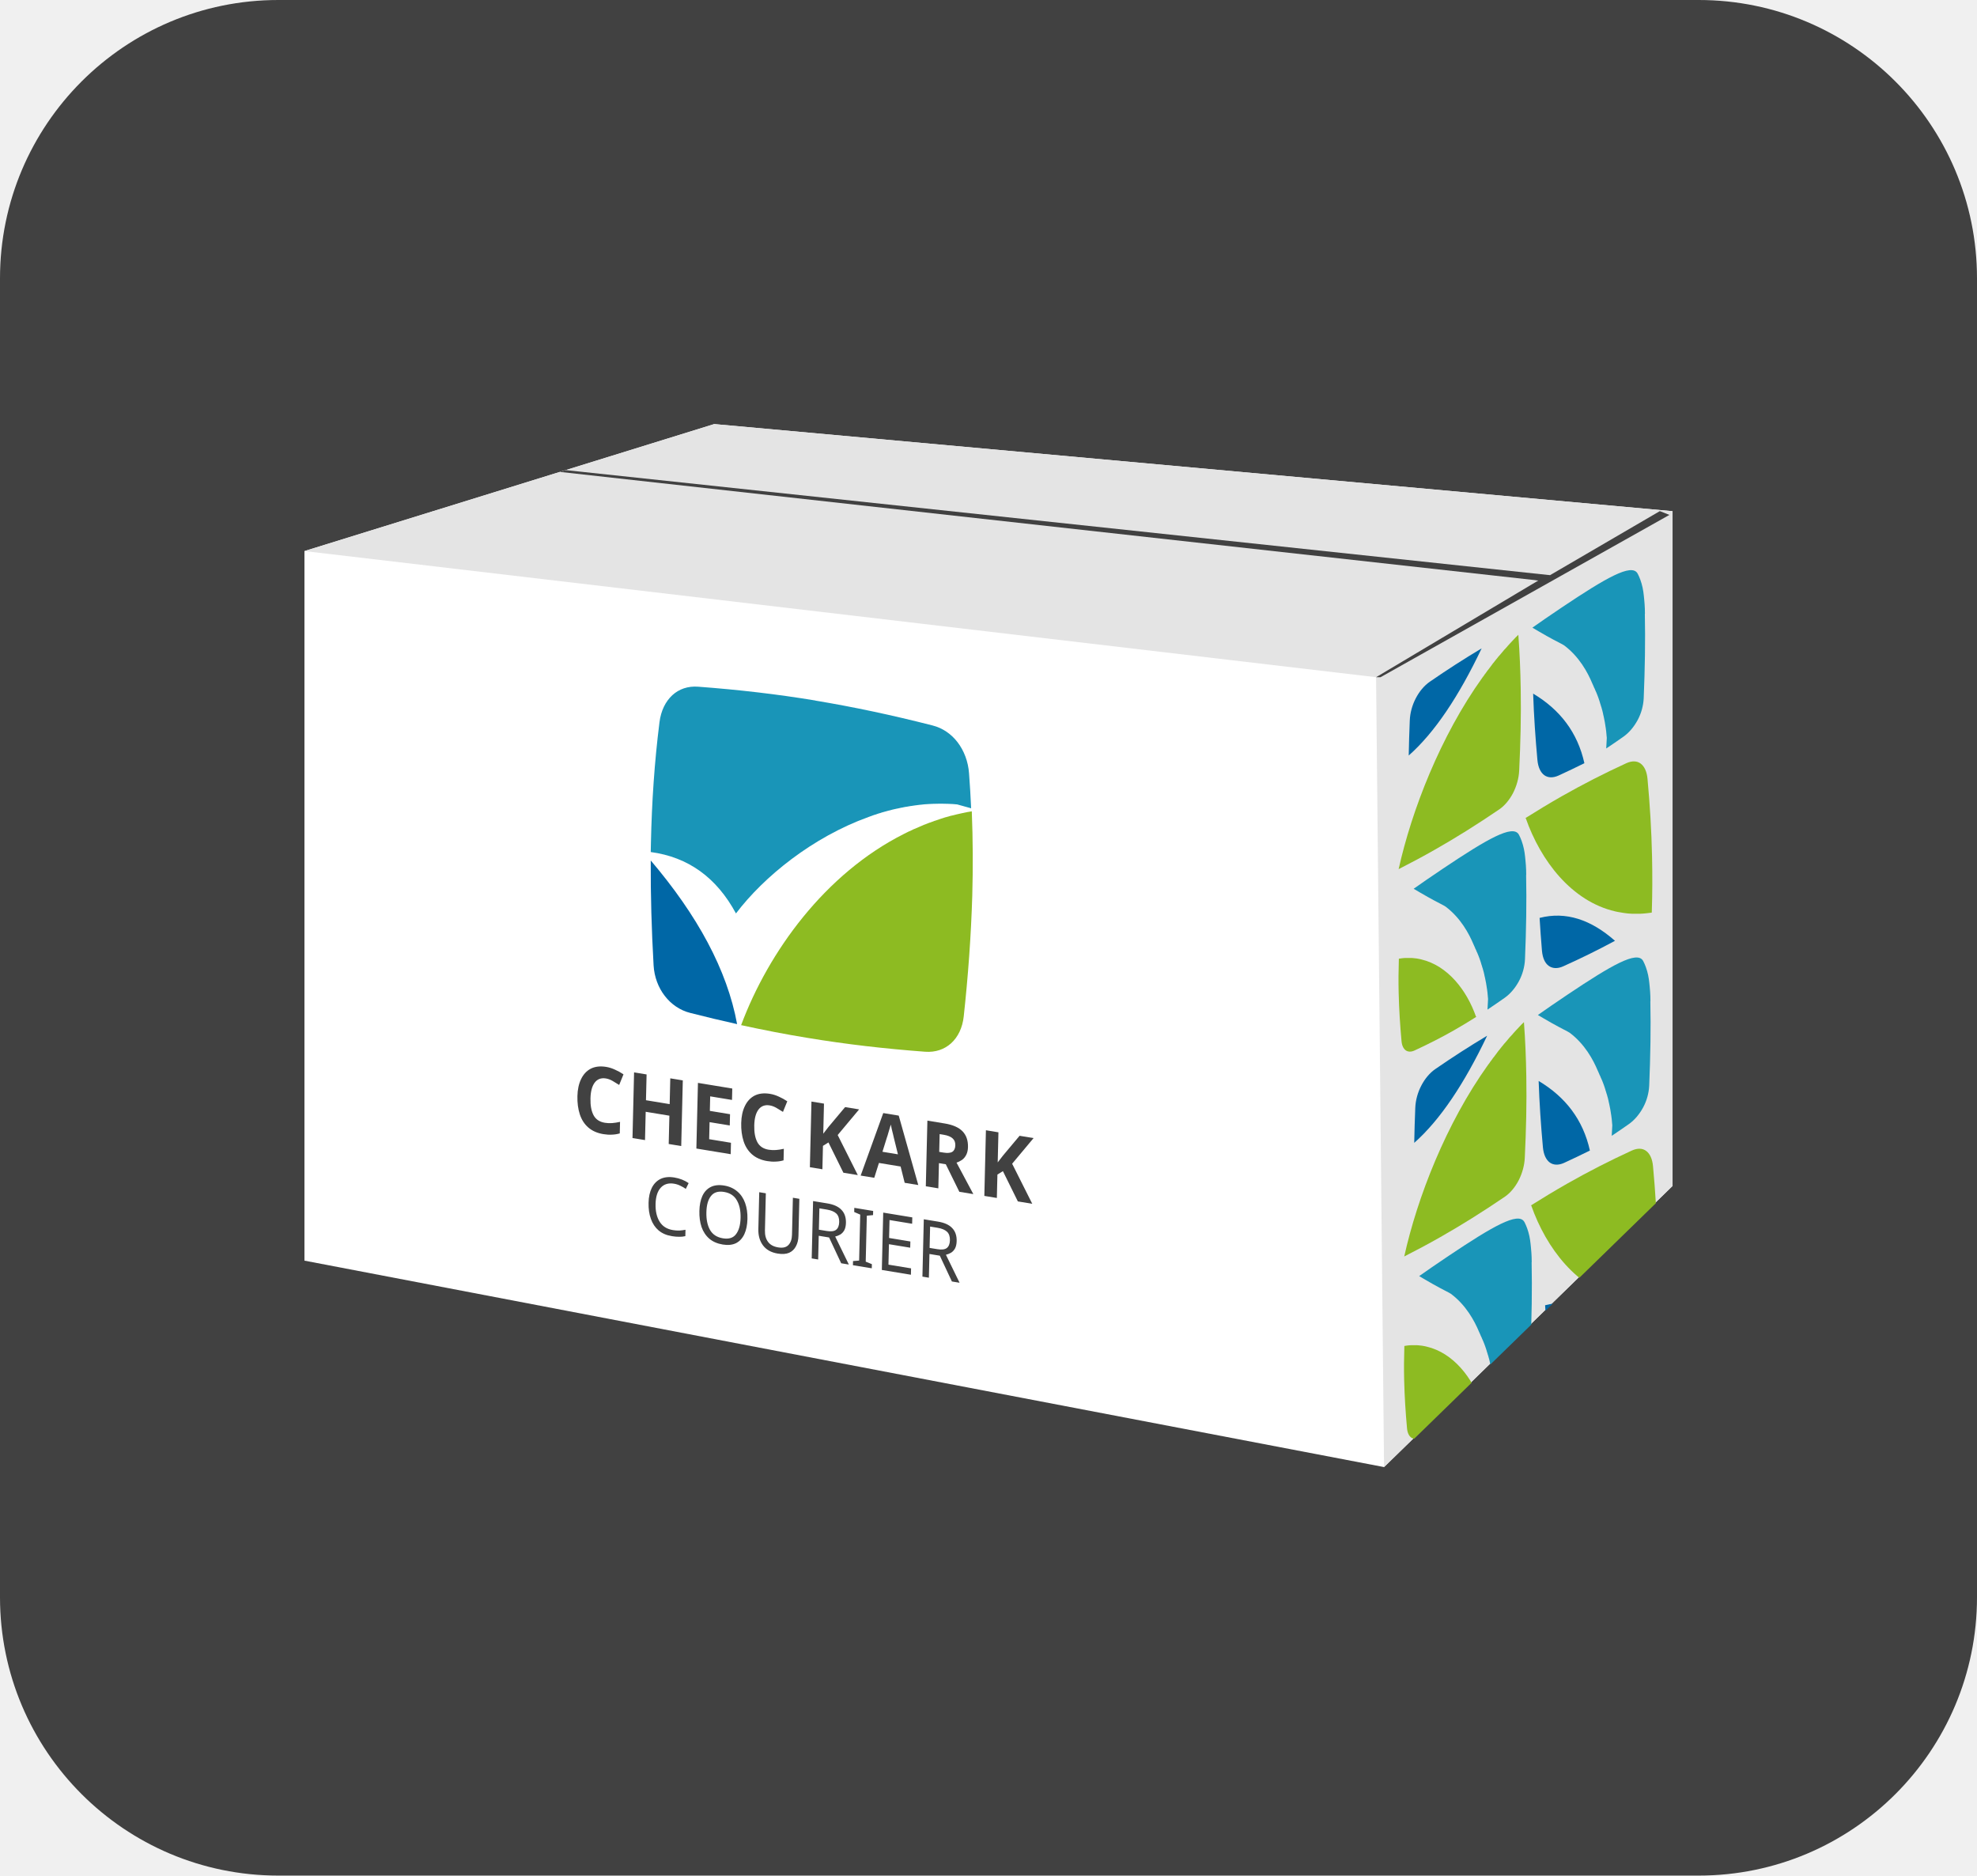
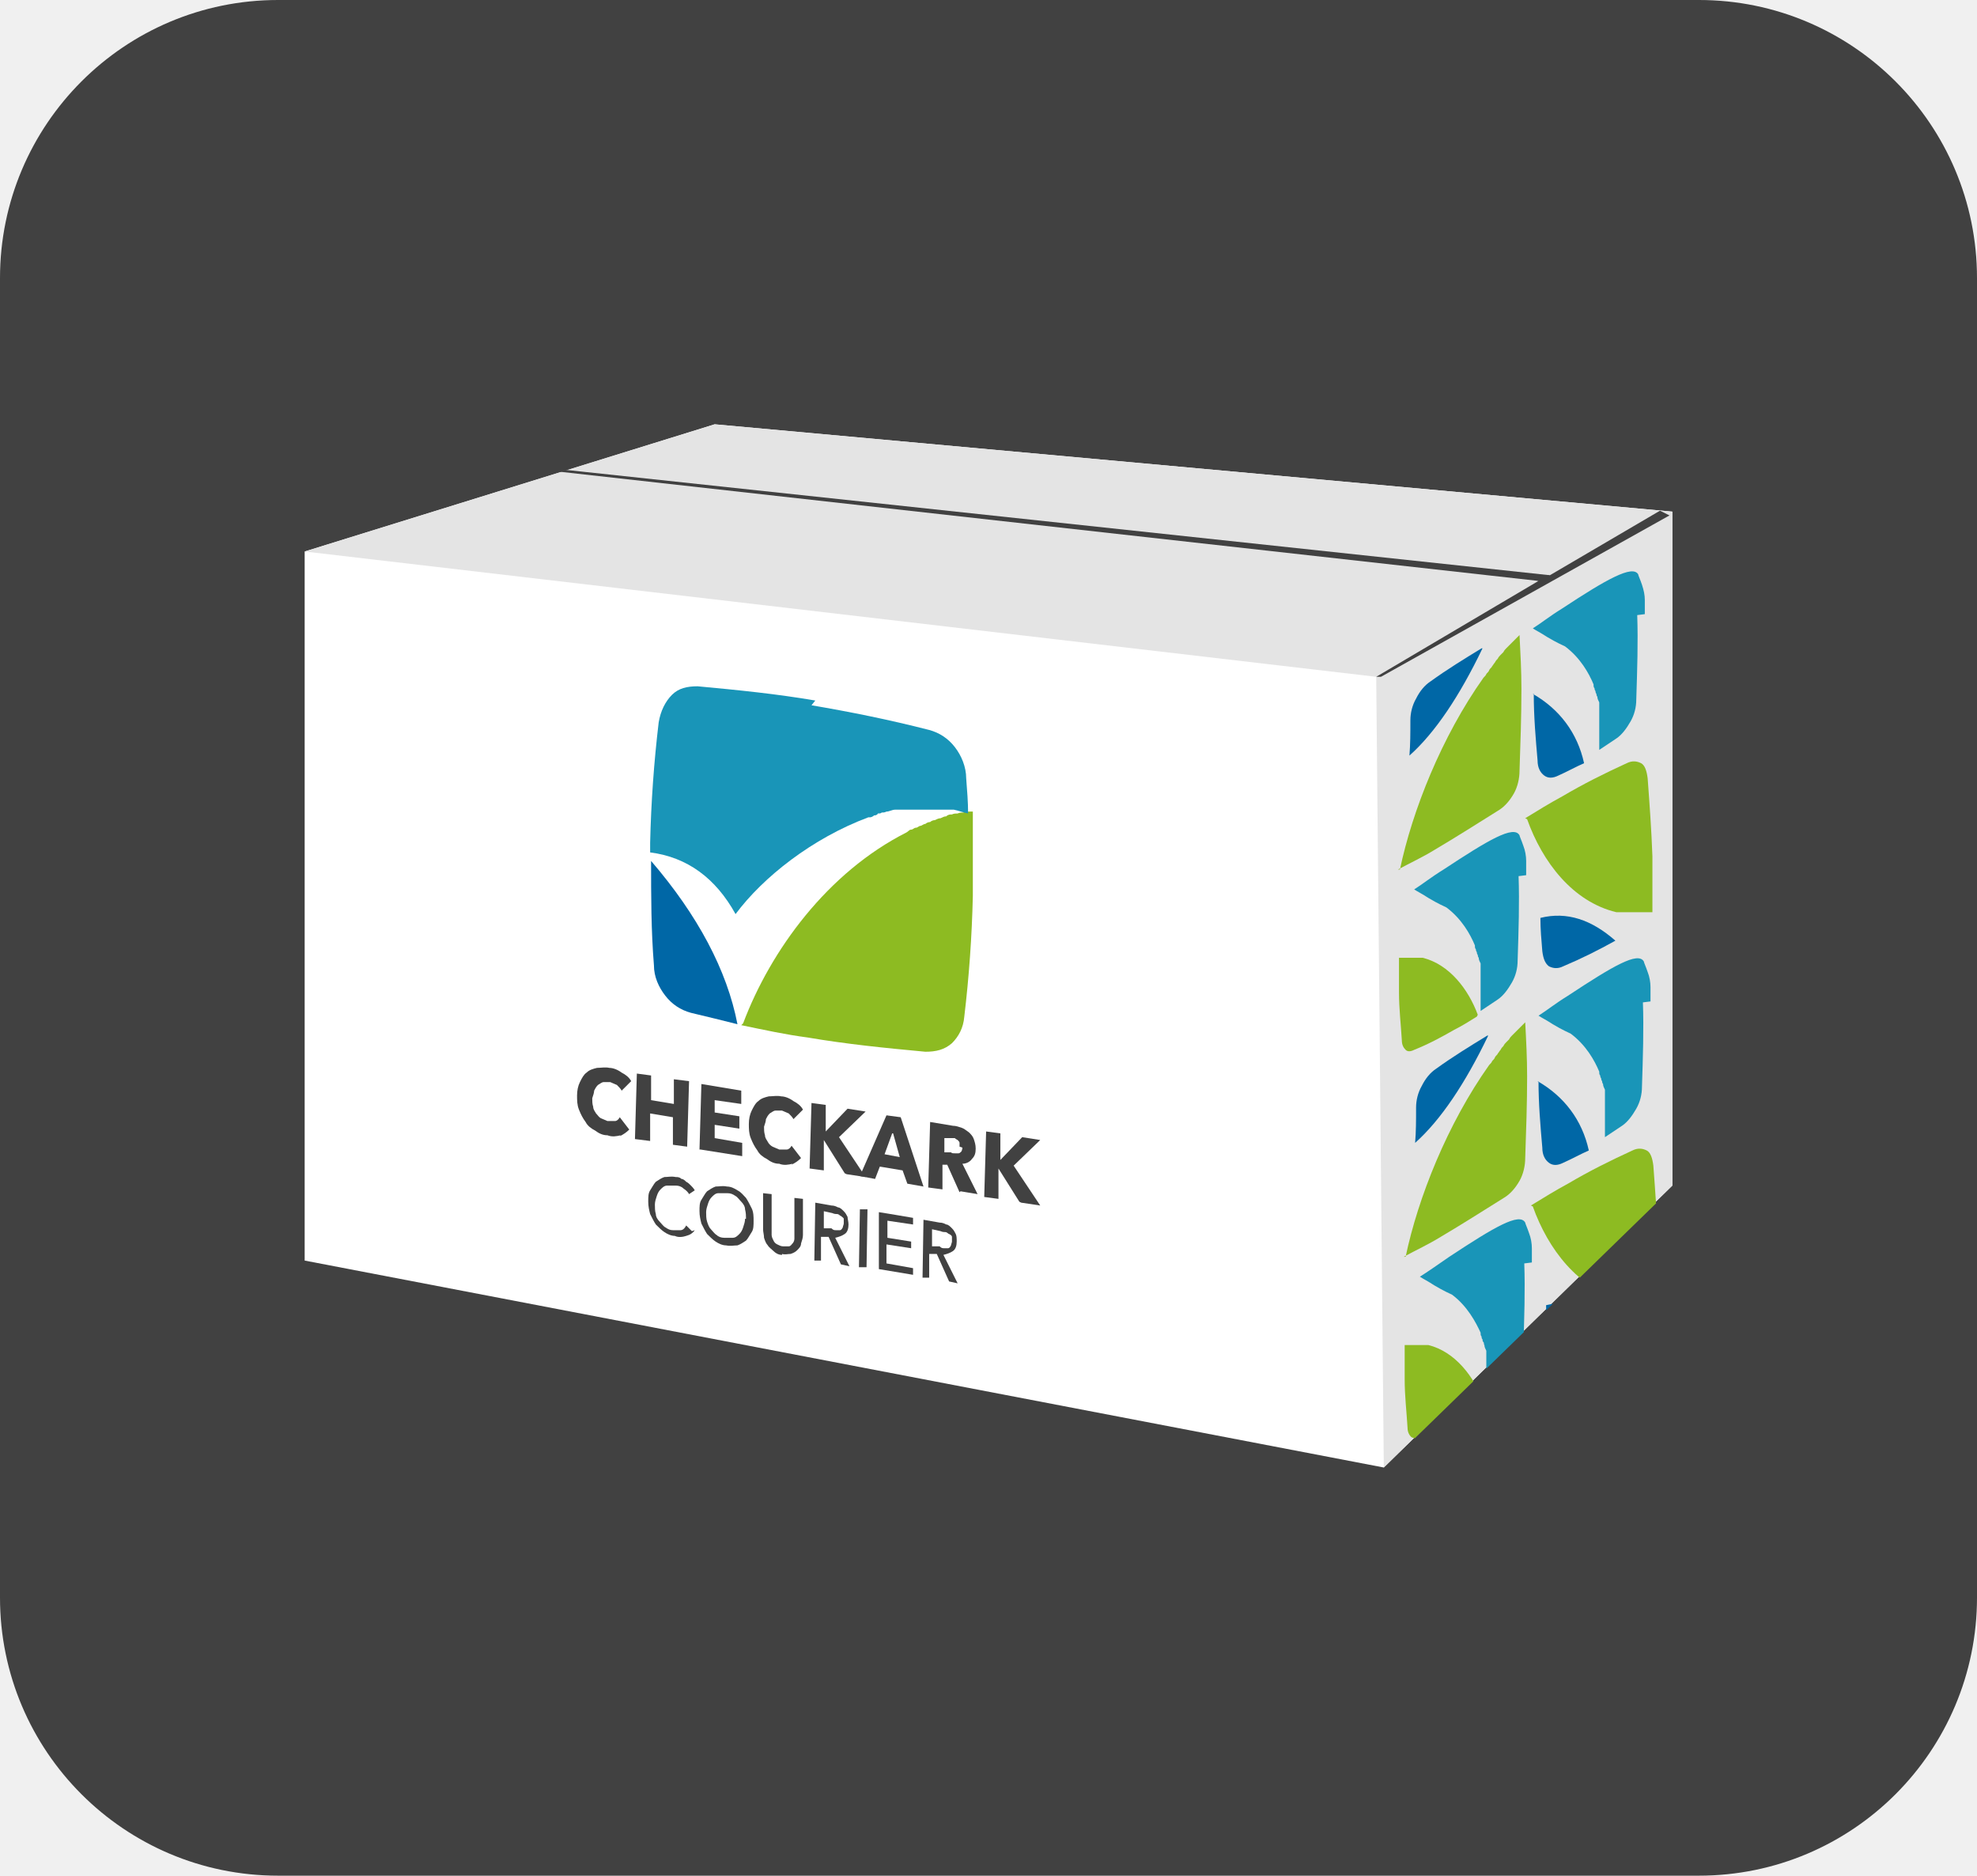
- <svg xmlns="http://www.w3.org/2000/svg" id="Layer_2" data-name="Layer 2" viewBox="0 0 208.32 197.61">
+ <svg xmlns="http://www.w3.org/2000/svg" version="1.1" viewBox="0 0 208.3 197.6">
  <defs>
    <style>
      .cls-1 {
-         clip-path: url(#clippath);
+         fill: none;
      }

      .cls-2 {
-         fill: none;
-       }
- 
-       .cls-2, .cls-3, .cls-4, .cls-5, .cls-6, .cls-7, .cls-8 {
-         stroke-width: 0px;
+         fill: #414141;
      }

      .cls-3 {
+         fill: #e4e4e4;
+       }
+ 
+       .cls-4 {
+         isolation: isolate;
+       }
+ 
+       .cls-5 {
+         clip-path: url(#clippath-1);
+       }
+ 
+       .cls-6 {
+         fill: #fff;
+       }
+ 
+       .cls-7 {
        fill: #0067a6;
      }

+       .cls-8 {
+         fill: #1995b8;
+       }
+ 
      .cls-9 {
-         letter-spacing: -.01em;
+         fill: #8dbb22;
      }

      .cls-10 {
-         letter-spacing: -.01em;
-       }
- 
-       .cls-11 {
-         font-family: AvenirNext-Bold, 'Avenir Next';
-         font-size: 9.69px;
-         font-weight: 700;
-       }
- 
-       .cls-11, .cls-12, .cls-7 {
-         fill: #414141;
-       }
- 
-       .cls-13 {
-         clip-path: url(#clippath-1);
-       }
- 
-       .cls-4 {
-         fill: #e4e4e4;
-       }
- 
-       .cls-5 {
-         fill: #8dbb22;
-       }
- 
-       .cls-6 {
-         fill: #1995b8;
-       }
- 
-       .cls-12 {
-         font-family: AvenirNext-Medium, 'Avenir Next';
-         font-size: 8.47px;
-         font-weight: 500;
-       }
- 
-       .cls-8 {
-         fill: #fff;
+         clip-path: url(#clippath);
      }
    </style>
    <clipPath id="clippath">
-       <polygon class="cls-2" points="145.58 154.93 175.98 125.31 175.98 54.22 144.74 71.71 145.58 154.93" />
+       <polygon class="cls-1" points="145.6 154.9 176 125.3 176 54.2 144.7 71.7 145.6 154.9" />
    </clipPath>
    <clipPath id="clippath-1">
-       <polygon class="cls-2" points="145.58 154.93 175.98 125.31 175.98 54.22 144.74 71.71 145.58 154.93" />
+       <polygon class="cls-1" points="145.6 154.9 176 125.3 176 54.2 144.7 71.7 145.6 154.9" />
    </clipPath>
  </defs>
-   <g id="Layer_1-2" data-name="Layer 1">
-     <g>
-       <rect class="cls-7" x="0" width="208.32" height="197.61" rx="29.33" ry="29.33" />
-       <g>
+   <g>
+     <g id="Layer_2">
+       <g id="Layer_1-2">
        <g>
-           <polygon class="cls-8" points="75.26 44.68 32.08 58.06 32.08 132.82 145.84 154.57 176.24 124.95 176.24 53.86 75.26 44.68" />
-           <polygon class="cls-4" points="145 71.35 32.08 58.06 75.26 44.68 176.24 53.86 145 71.35" />
-           <polygon class="cls-4" points="145.84 154.57 176.24 124.95 176.24 53.86 145 71.35 145.84 154.57" />
-           <polygon class="cls-7" points="175.91 54.25 145.47 71.35 145 71.35 162.1 61.16 159.19 60.46 163.33 60.6 174.9 53.85 175.91 54.25" />
-           <polygon class="cls-7" points="162.1 61.16 58.99 49.72 59.62 49.53 163.33 60.6 162.1 61.16" />
-           <line class="cls-7" x1="59.62" y1="49.53" x2="163.33" y2="60.6" />
-         </g>
-         <g>
-           <g>
-             <path class="cls-5" d="M78.06,108c2.37.52,4.7.97,7.03,1.35,4.05.67,8.1,1.14,12.39,1.46,1.09.08,2.04-.25,2.75-.9.72-.66,1.19-1.63,1.32-2.82.46-4.22.77-8.45.9-12.72.08-2.94.07-5.9-.05-8.89-.13.02-.27.05-.4.07h-.02c-.2.04-.39.08-.58.12h0s0,0,0,0c-.19.04-.39.09-.58.13h0s0,0,0,0c-.19.05-.38.09-.57.14h-.01s-.01,0-.01,0c-.19.05-.37.1-.56.16h-.02c-.19.06-.37.12-.56.18h0c-.18.06-.37.12-.55.19h-.02c-.18.07-.36.13-.54.2h-.02c-.18.07-.36.14-.53.21h-.02c-.18.08-.36.15-.53.23h0c-.18.08-.35.15-.53.23h-.02c-.17.09-.34.17-.52.25h-.02c-.17.09-.35.18-.52.26h0c-8.33,4.18-14.29,12.43-17.17,20.14Z" />
-             <path class="cls-3" d="M68.57,90.67c-.02,3.65.09,7.33.3,11.03.07,1.23.5,2.35,1.18,3.23.67.87,1.6,1.52,2.68,1.79,1.68.43,3.32.82,4.94,1.18-1.05-5.72-4.19-11.47-9.1-17.24Z" />
-             <path class="cls-6" d="M85.95,73.81c-4.05-.67-8.1-1.14-12.39-1.46-1.08-.08-2.01.25-2.71.89-.72.66-1.21,1.65-1.36,2.86-.53,4.2-.81,8.43-.9,12.69,0,.33-.01.65-.02.98,3.95.53,6.94,2.69,8.98,6.47,2.94-3.88,8.08-8.04,13.96-10.16h0s.24-.09.24-.09h.02c.14-.06.29-.11.44-.16h.03c.14-.06.29-.1.43-.15h.03c.15-.06.3-.1.45-.14h0c.15-.05.3-.09.46-.13h0s.01,0,.01,0c.31-.08.61-.16.92-.22h.02c.15-.04.3-.07.45-.1h.03c.15-.04.3-.06.45-.09h.03c.15-.03.3-.06.45-.08h.03c.15-.03.3-.05.46-.07h.02c.15-.02.31-.04.46-.06h.03c.15-.02.31-.03.46-.05h0s.01,0,.01,0c.16-.01.31-.02.47-.03h0c.15-.01.31-.02.46-.02h.03c.15,0,.31-.01.46-.01h.03c.15,0,.31,0,.46,0h.03c.15,0,.31,0,.46.01h.03c.15,0,.31.02.46.02h.03c.15.01.31.02.46.04h.02s0,0,.01,0c.5.13.99.27,1.48.41-.05-1.22-.13-2.45-.22-3.68-.09-1.25-.53-2.39-1.21-3.28-.66-.86-1.57-1.5-2.65-1.77-4.27-1.09-8.31-1.95-12.36-2.62Z" />
-           </g>
-           <text class="cls-11" transform="translate(60.25 118.85) rotate(9.34) scale(.92 .99) skewX(8.56)">
-             <tspan x="0" y="0">CHEC</tspan>
-             <tspan class="cls-10" x="26.76" y="0">K</tspan>
-             <tspan x="33.53" y="0">AR</tspan>
-             <tspan class="cls-10" x="47.01" y="0">K</tspan>
-           </text>
-           <text class="cls-12" transform="translate(67.8 129.67) rotate(9.34) scale(.92 .99) skewX(8.56)">
-             <tspan class="cls-9" x="0" y="0">C</tspan>
-             <tspan x="5.9" y="0">OURIER</tspan>
-           </text>
-         </g>
-         <g>
-           <g>
-             <path class="cls-3" d="M156.69,109.13c-1.81,1.08-3.63,2.25-5.44,3.5-.6.41-1.12,1.04-1.49,1.76-.37.71-.6,1.53-.63,2.34-.05,1.26-.09,2.48-.11,3.68,2.74-2.42,5.29-6.26,7.68-11.28Z" />
-             <path class="cls-5" d="M147.91,132.41c1.3-.66,2.58-1.34,3.86-2.07,2.22-1.26,4.44-2.65,6.78-4.24.59-.4,1.1-1.02,1.47-1.73.37-.72.61-1.55.65-2.38.14-2.91.21-5.78.16-8.58-.03-1.93-.11-3.84-.25-5.72-.07.07-.14.14-.21.21h-.01c-.11.12-.21.23-.31.33h0s0,0,0,0c-.1.11-.21.22-.31.33h0s0,0,0,0c-.1.11-.2.22-.3.33h0s0,.01,0,.01c-.1.11-.2.22-.3.33h-.01c-.1.13-.2.24-.3.36h0c-.1.12-.2.24-.3.35h-.01c-.1.13-.19.25-.29.36h0c-.1.13-.19.25-.29.37h-.01c-.1.13-.19.26-.28.38h0c-.09.13-.19.25-.28.37h-.01c-.09.14-.18.26-.27.38h-.01c-.09.14-.18.27-.28.39h0c-4.43,6.18-7.46,14-8.83,20.18Z" />
-           </g>
-           <g>
-             <path class="cls-3" d="M162.13,113.88c.08,2.37.24,4.7.45,7,.07.76.33,1.31.72,1.6.39.28.91.31,1.51.04.92-.42,1.83-.86,2.72-1.3-.72-3.25-2.58-5.65-5.4-7.33Z" />
-             <path class="cls-6" d="M173.91,105.47c0-.14,0-.76-.08-1.53-.05-.51-.1-1.05-.27-1.63-.17-.61-.39-1.01-.44-1.1-.64-1.05-3.3.47-7.97,3.6-1.26.85-2.33,1.58-3.1,2.13.34.2.86.51,1.5.87,1.01.57,1.67.87,1.85,1,1.59,1.19,2.48,2.85,2.96,4l.06.13h0c.04.09.08.17.11.25v.02c.05.08.08.16.12.24v.02c.04.08.08.17.12.26.04.09.07.17.11.27h0c.07.18.14.36.2.55h0c.03.1.06.19.09.28v.02c.03.09.06.18.09.27v.02c.03.09.06.18.09.27v.02c.03.09.06.19.08.28h0c.02.11.05.2.07.3v.02c.03.1.05.19.07.3.02.1.04.2.06.3.02.1.04.2.06.3v.02c.02.1.04.2.05.3v.02c.02.1.03.2.05.3v.02c.02.1.03.2.04.3v.02c.01.1.02.21.03.31v.02c.01.1.02.21.03.31,0,0,0,.01,0,.02-.02.37-.04.73-.06,1.1.6-.4,1.2-.81,1.81-1.24.61-.43,1.13-1.06,1.51-1.77.37-.69.59-1.48.63-2.27.13-3.13.18-6.05.12-8.91Z" />
-           </g>
+           <rect class="cls-2" y="0" width="208.3" height="197.6" rx="29.3" ry="29.3" />
          <g>
            <g>
-               <path class="cls-3" d="M156.11,68.32c-1.81,1.08-3.63,2.25-5.44,3.5-.6.41-1.12,1.04-1.49,1.76-.37.71-.6,1.53-.63,2.34-.05,1.26-.09,2.48-.11,3.68,2.74-2.42,5.29-6.26,7.68-11.28Z" />
-               <path class="cls-5" d="M147.32,91.6c1.3-.66,2.58-1.34,3.86-2.07,2.22-1.26,4.44-2.65,6.78-4.24.59-.4,1.1-1.02,1.47-1.73.37-.72.61-1.55.65-2.38.14-2.91.21-5.78.16-8.58-.03-1.93-.11-3.84-.25-5.72-.07.07-.14.14-.21.21h-.01c-.11.12-.21.23-.31.33h0s0,0,0,0c-.1.11-.21.22-.31.33h0s0,0,0,0c-.1.11-.2.22-.3.33h0s0,.01,0,.01c-.1.11-.2.22-.3.33h-.01c-.1.13-.2.24-.3.36h0c-.1.12-.2.24-.3.35h-.01c-.1.13-.19.25-.29.36h0c-.1.13-.19.25-.29.37h-.01c-.1.13-.19.26-.28.38h0c-.09.13-.19.25-.28.37h-.01c-.09.14-.18.26-.27.38h-.01c-.09.14-.18.27-.28.39h0c-4.43,6.18-7.46,14-8.83,20.18Z" />
+               <polygon class="cls-6" points="75.3 44.7 32.1 58.1 32.1 132.8 145.8 154.6 176.2 124.9 176.2 53.9 75.3 44.7" />
+               <polygon class="cls-3" points="145 71.3 32.1 58.1 75.3 44.7 176.2 53.9 145 71.3" />
+               <polygon class="cls-3" points="145.8 154.6 176.2 124.9 176.2 53.9 145 71.3 145.8 154.6" />
+               <polygon class="cls-2" points="175.9 54.3 145.5 71.3 145 71.3 162.1 61.2 159.2 60.5 163.3 60.6 174.9 53.8 175.9 54.3" />
+               <polygon class="cls-2" points="162.1 61.2 59 49.7 59.6 49.5 163.3 60.6 162.1 61.2" />
+               <line class="cls-1" x1="59.6" y1="49.5" x2="163.3" y2="60.6" />
            </g>
            <g>
-               <path class="cls-3" d="M170.18,99.12c-1.82.98-3.63,1.87-5.46,2.69-.6.27-1.13.24-1.53-.05-.39-.28-.64-.82-.71-1.58-.1-1.17-.18-2.32-.25-3.47,2.77-.71,5.41.18,7.94,2.41Z" />
-               <path class="cls-5" d="M160.71,86.21c1.3-.82,2.58-1.59,3.86-2.32,2.22-1.26,4.45-2.4,6.8-3.48.6-.27,1.12-.25,1.51.04.39.29.65.84.72,1.6.25,2.69.42,5.43.48,8.22.04,1.93.04,3.88-.03,5.88-.07.01-.15.02-.22.03h-.01c-.11.02-.21.03-.32.04h0s0,0,0,0c-.11.01-.21.02-.32.03h0s0,0,0,0c-.1,0-.21.01-.31.02h0s0,0,0,0c-.1,0-.2,0-.31,0h-.01c-.1,0-.2,0-.3,0h0c-.1,0-.2,0-.3,0h-.01c-.1,0-.2-.01-.3-.02h0c-.1,0-.2-.02-.29-.03h-.01c-.1-.01-.2-.02-.29-.04h0c-.1-.01-.19-.03-.29-.05h-.01c-.09-.02-.19-.04-.28-.05h-.01c-.1-.02-.19-.04-.28-.06h0c-4.57-1.07-7.83-5.31-9.41-9.82Z" />
+               <g>
+                 <path class="cls-9" d="M78.1,108c2.4.5,4.7,1,7,1.3,4.1.7,8.1,1.1,12.4,1.5,1.1,0,2-.2,2.8-.9.7-.7,1.2-1.6,1.3-2.8.5-4.2.8-8.4.9-12.7,0-2.9,0-5.9,0-8.9-.1,0-.3,0-.4,0h0c-.2,0-.4,0-.6.1h0c-.2,0-.4,0-.6.1h0c-.2,0-.4,0-.6.1h0c-.2,0-.4,0-.6.2h0c-.2,0-.4.1-.6.2h0c-.2,0-.4.1-.6.2h0c-.2,0-.4.1-.5.2h0c-.2,0-.4.1-.5.2h0c-.2,0-.4.2-.5.2h0c-.2,0-.3.2-.5.2h0c-.2,0-.3.2-.5.2h0c-.2,0-.3.2-.5.3h0c-8.3,4.2-14.3,12.4-17.2,20.1h0Z" />
+                 <path class="cls-7" d="M68.6,90.7c0,3.7,0,7.3.3,11,0,1.2.5,2.3,1.2,3.2.7.9,1.6,1.5,2.7,1.8,1.7.4,3.3.8,4.9,1.2-1.1-5.7-4.2-11.5-9.1-17.2h0Z" />
+                 <path class="cls-8" d="M85.9,73.8c-4.1-.7-8.1-1.1-12.4-1.5-1.1,0-2,.2-2.7.9-.7.7-1.2,1.7-1.4,2.9-.5,4.2-.8,8.4-.9,12.7,0,.3,0,.7,0,1,3.9.5,6.9,2.7,9,6.5,2.9-3.9,8.1-8,14-10.2h.2c0,0,0,0,0,0,.1,0,.3-.1.4-.2h0c.1,0,.3,0,.4-.2h0c.2,0,.3,0,.4-.1h0c.2,0,.3,0,.5-.1h0c.3,0,.6-.2.9-.2h0c.2,0,.3,0,.4,0h0c.2,0,.3,0,.4,0h0c.2,0,.3,0,.4,0h0c.2,0,.3,0,.5,0h0c.2,0,.3,0,.5,0h0c.2,0,.3,0,.5,0h0c.2,0,.3,0,.5,0h0c.2,0,.3,0,.5,0h0c.2,0,.3,0,.5,0h.5c.2,0,.3,0,.5,0h0c.2,0,.3,0,.5,0h0c.2,0,.3,0,.5,0h0c.5.1,1,.3,1.5.4,0-1.2-.1-2.4-.2-3.7,0-1.2-.5-2.4-1.2-3.3-.7-.9-1.6-1.5-2.7-1.8-4.3-1.1-8.3-1.9-12.4-2.6h0Z" />
+               </g>
+               <g class="cls-4">
+                 <g class="cls-4">
+                   <path class="cls-2" d="M65.4,119.6c-.4.1-.9.2-1.4,0-.5,0-.9-.2-1.3-.5-.4-.2-.8-.5-1-.9-.3-.4-.5-.8-.7-1.3-.2-.5-.2-1-.2-1.5,0-.5.1-1,.3-1.4.2-.4.4-.8.7-1,.3-.3.7-.4,1.1-.5.4,0,.9-.1,1.3,0,.4,0,.9.2,1.3.5.4.2.8.5,1,.9l-1,1c-.1-.2-.3-.4-.5-.6-.2-.1-.5-.2-.7-.3-.3,0-.5,0-.7,0s-.4.2-.6.3c-.2.2-.3.4-.4.6,0,.2-.1.5-.2.8,0,.3,0,.6.1.9,0,.3.2.5.3.7.2.2.3.4.5.5s.5.2.7.3c.3,0,.6,0,.8,0,.2,0,.4-.2.5-.4l1,1.3c-.3.3-.6.5-1,.7Z" />
+                   <path class="cls-2" d="M70.9,120.6v-2.9c0,0-2.4-.4-2.4-.4v2.9c0,0-1.6-.2-1.6-.2l.2-6.9,1.5.2v2.6c0,0,2.4.4,2.4.4v-2.6c0,0,1.6.2,1.6.2l-.2,6.9-1.5-.2Z" />
+                   <path class="cls-2" d="M73.7,121.1l.2-6.9,4.2.7v1.4s-2.8-.4-2.8-.4v1.3s2.6.4,2.6.4v1.3s-2.6-.4-2.6-.4v1.4s2.9.5,2.9.5v1.4s-4.4-.7-4.4-.7Z" />
+                   <path class="cls-2" d="M83.5,122.6c-.4.1-.9.2-1.4,0-.5,0-.9-.2-1.3-.5-.4-.2-.8-.5-1-.9-.3-.4-.5-.8-.7-1.3-.2-.5-.2-1-.2-1.5,0-.5.1-1,.3-1.4.2-.4.4-.8.7-1,.3-.3.7-.4,1.1-.5.4,0,.9-.1,1.3,0,.4,0,.9.2,1.3.5.4.2.8.5,1,.9l-1,1c-.1-.2-.3-.4-.5-.6-.2-.1-.5-.2-.7-.3-.3,0-.5,0-.7,0s-.4.2-.6.3c-.2.2-.3.4-.4.6,0,.2-.1.5-.2.8,0,.3,0,.6.1.9,0,.3.2.5.3.7s.3.4.5.5c.2.1.5.2.7.3.3,0,.6,0,.8,0,.2,0,.4-.2.5-.4l1,1.3c-.3.3-.6.5-1,.7Z" />
+                 </g>
+                 <g class="cls-4">
+                   <path class="cls-2" d="M89,123.6l-2.2-3.5h0s0,3.2,0,3.2l-1.5-.2.2-6.9,1.5.2v2.8c0,0,0,0,0,0l2.3-2.4,1.9.3-2.8,2.7,2.8,4.2-2-.3Z" />
+                 </g>
+                 <g class="cls-4">
+                   <path class="cls-2" d="M95.6,124.7l-.5-1.4-2.4-.4-.5,1.3-1.6-.3,2.8-6.4,1.5.2,2.4,7.3-1.7-.3ZM94,119.4l-.8,2.2,1.6.3-.7-2.5Z" />
+                   <path class="cls-2" d="M101.1,125.6l-1.3-2.9h-.5c0,0,0,2.6,0,2.6l-1.5-.2.2-6.9,2.4.4c.3,0,.6.1.9.2.3.1.5.3.8.5.2.2.4.4.5.7s.2.6.2,1c0,.5-.1.8-.4,1.1-.2.3-.6.5-1,.5l1.6,3.2-1.8-.3ZM101.1,120.8c0-.2,0-.3,0-.4,0-.1-.1-.2-.2-.3,0,0-.2-.1-.3-.2-.1,0-.2,0-.3,0h-.8c0-.1,0,1.5,0,1.5h.7c.1.1.2.1.4.1.1,0,.2,0,.4,0,.1,0,.2-.1.3-.2,0,0,.1-.2.1-.4Z" />
+                 </g>
+                 <g class="cls-4">
+                   <path class="cls-2" d="M107.4,126.6l-2.2-3.5h0s0,3.2,0,3.2l-1.5-.2.2-6.9,1.5.2v2.8c0,0,0,0,0,0l2.3-2.4,1.9.3-2.8,2.7,2.8,4.2-2-.3Z" />
+                 </g>
+               </g>
+               <g class="cls-4">
+                 <g class="cls-4">
+                   <path class="cls-2" d="M73.2,129.6c-.2.3-.5.5-.9.6-.3.1-.8.2-1.2,0-.4,0-.8-.2-1.1-.4s-.6-.5-.9-.8c-.2-.3-.4-.7-.6-1.1-.1-.4-.2-.8-.2-1.3,0-.5,0-.9.2-1.2s.4-.7.6-.9c.3-.2.6-.4.9-.5.4,0,.7-.1,1.2,0,.2,0,.4,0,.6.2.2,0,.4.2.5.3.2.1.3.2.5.4.1.1.3.3.4.5l-.6.4c-.1-.2-.3-.4-.6-.6-.2-.2-.5-.3-.8-.3-.3,0-.6,0-.9,0s-.5.2-.7.4c-.2.2-.3.4-.4.7-.1.3-.2.6-.2.9,0,.3,0,.7.1,1,0,.3.2.6.4.8s.4.5.6.6c.3.2.5.3.8.3.3,0,.6,0,.8,0,.3,0,.5-.3.6-.5l.6.6Z" />
+                 </g>
+                 <g class="cls-4">
+                   <path class="cls-2" d="M79.4,128.6c0,.5,0,.9-.2,1.2s-.4.7-.6.9c-.3.2-.6.4-.9.5-.4,0-.7.1-1.2,0-.4,0-.8-.2-1.1-.4-.3-.2-.6-.5-.9-.8-.2-.3-.4-.7-.6-1.1-.1-.4-.2-.8-.2-1.3,0-.5,0-.9.2-1.2s.4-.7.6-.9c.3-.2.6-.4.9-.5.4,0,.7-.1,1.2,0,.4,0,.8.2,1.1.4.4.2.6.5.9.8.2.3.4.7.6,1.1s.2.9.2,1.3ZM78.6,128.4c0-.3,0-.6-.1-1,0-.3-.2-.6-.4-.8-.2-.2-.4-.5-.6-.6-.3-.2-.5-.3-.9-.3-.3,0-.6,0-.9,0-.3,0-.5.2-.7.4-.2.2-.3.4-.4.7-.1.3-.2.6-.2.9,0,.3,0,.7.1,1s.2.6.4.8c.2.2.4.5.6.6.2.2.5.3.8.3.3,0,.6,0,.9,0,.3,0,.5-.2.7-.4.2-.2.3-.4.4-.7.1-.3.2-.6.2-.9Z" />
+                   <path class="cls-2" d="M82.4,132.2c-.4,0-.7-.2-.9-.4s-.5-.4-.6-.6c-.2-.2-.3-.5-.4-.8,0-.3-.1-.6-.1-.9v-3.8c0,0,.9.1.9.1v3.7c0,.2,0,.4,0,.6,0,.2.1.4.2.6.1.2.2.3.4.4.2.1.4.2.6.2.3,0,.5,0,.6,0,.2,0,.3-.2.4-.3s.2-.3.2-.5c0-.2,0-.4,0-.6v-3.7c0,0,.9.1.9.1v3.8c0,.3-.1.6-.2.9,0,.3-.2.5-.4.7-.2.2-.4.3-.7.4-.3,0-.6.1-.9,0Z" />
+                   <path class="cls-2" d="M86.6,132.8h-.8c0-.1.1-6.1.1-6.1l1.7.3c.3,0,.5.1.7.2.2,0,.4.2.6.4.2.2.3.4.4.6,0,.2.1.5.1.8,0,.4-.1.8-.4,1-.3.2-.6.3-1,.4l1.5,3-.9-.2-1.3-2.9h-.8c0-.1,0,2.5,0,2.5ZM86.7,129.4h.9c.2.2.3.2.5.2.2,0,.3,0,.4,0s.2-.1.3-.3c0-.1.1-.3.1-.4,0-.2,0-.3,0-.5,0-.1-.2-.2-.3-.3-.1,0-.2-.2-.4-.2-.1,0-.3,0-.5-.1l-.9-.2v1.9Z" />
+                   <path class="cls-2" d="M91.3,133.5h-.8c0-.1.1-6.1.1-6.1h.8c0,.1-.1,6.1-.1,6.1Z" />
+                   <path class="cls-2" d="M93.4,133.1l2.8.5v.7s-3.6-.6-3.6-.6v-6c.1,0,3.6.6,3.6.6v.7s-2.7-.4-2.7-.4v1.8s2.5.4,2.5.4v.7s-2.6-.4-2.6-.4v2Z" />
+                   <path class="cls-2" d="M98,134.6h-.8c0-.1.1-6.1.1-6.1l1.7.3c.3,0,.5.1.7.2.2,0,.4.2.6.4.2.2.3.4.4.6s.1.5.1.8c0,.4-.1.8-.4,1-.3.2-.6.3-1,.4l1.5,3-.9-.2-1.3-2.9h-.8c0-.1,0,2.5,0,2.5ZM98.1,131.3h.9c.2.2.3.2.5.2.2,0,.3,0,.4,0,.1,0,.2-.1.3-.3,0-.1.1-.3.1-.4,0-.2,0-.3,0-.5,0-.1-.1-.2-.3-.3-.1,0-.2-.2-.4-.2-.1,0-.3,0-.5-.1l-.9-.2v1.9Z" />
+                 </g>
+               </g>
            </g>
            <g>
-               <path class="cls-3" d="M161.55,73.07c.08,2.37.24,4.7.45,7,.07.76.33,1.31.72,1.6.39.28.91.31,1.51.04.92-.42,1.83-.86,2.72-1.3-.72-3.25-2.58-5.65-5.4-7.33Z" />
-               <path class="cls-6" d="M173.33,64.66c0-.14,0-.76-.08-1.53-.05-.51-.1-1.05-.27-1.63-.17-.61-.39-1.01-.44-1.1-.64-1.05-3.3.47-7.97,3.6-1.26.85-2.33,1.58-3.1,2.13.34.2.86.51,1.5.87,1.01.57,1.67.87,1.85,1,1.59,1.19,2.48,2.85,2.96,4l.06.13h0c.04.09.08.17.11.25v.02c.05.08.08.16.12.24v.02c.04.08.08.17.12.26.04.09.07.17.11.27h0c.07.18.14.36.2.55h0c.03.1.06.19.09.28v.02c.03.09.06.18.09.27v.02c.03.09.06.18.09.27v.02c.03.09.06.19.08.28h0c.02.11.05.2.07.3v.02c.03.1.05.19.07.3.02.1.04.2.06.3.02.1.04.2.06.3v.02c.02.1.04.2.05.3v.02c.02.1.03.2.05.3v.02c.02.1.03.2.04.3v.02c.01.1.02.21.03.31v.02c.01.1.02.21.03.31,0,0,0,.01,0,.02-.02.37-.04.73-.06,1.1.6-.4,1.2-.81,1.81-1.24.61-.43,1.13-1.06,1.51-1.77.37-.69.59-1.48.63-2.27.13-3.13.18-6.05.12-8.91Z" />
+               <g>
+                 <path class="cls-7" d="M156.7,109.1c-1.8,1.1-3.6,2.2-5.4,3.5-.6.4-1.1,1-1.5,1.8-.4.7-.6,1.5-.6,2.3,0,1.3,0,2.5-.1,3.7,2.7-2.4,5.3-6.3,7.7-11.3h0Z" />
+                 <path class="cls-9" d="M147.9,132.4c1.3-.7,2.6-1.3,3.9-2.1,2.2-1.3,4.4-2.7,6.8-4.2.6-.4,1.1-1,1.5-1.7.4-.7.6-1.6.6-2.4.1-2.9.2-5.8.2-8.6,0-1.9-.1-3.8-.2-5.7,0,0-.1.1-.2.2h0c-.1.1-.2.2-.3.3h0c-.1.1-.2.2-.3.3h0c-.1.1-.2.2-.3.3h0c-.1.1-.2.2-.3.3h0c-.1.1-.2.2-.3.4h0c-.1.1-.2.2-.3.3h0c-.1.1-.2.2-.3.4h0c-.1.1-.2.2-.3.4h0c-.1.1-.2.3-.3.4h0c0,.1-.2.2-.3.4h0c0,.1-.2.3-.3.4h0c0,.1-.2.3-.3.4h0c-4.4,6.2-7.5,14-8.8,20.2h0Z" />
+               </g>
+               <g>
+                 <path class="cls-7" d="M162.1,113.9c0,2.4.2,4.7.4,7,0,.8.3,1.3.7,1.6.4.3.9.3,1.5,0,.9-.4,1.8-.9,2.7-1.3-.7-3.2-2.6-5.7-5.4-7.3h0Z" />
+                 <path class="cls-8" d="M173.9,105.5c0-.1,0-.8,0-1.5,0-.5-.1-1.1-.3-1.6-.2-.6-.4-1-.4-1.1-.6-1.1-3.3.5-8,3.6-1.3.8-2.3,1.6-3.1,2.1.3.2.9.5,1.5.9,1,.6,1.7.9,1.9,1,1.6,1.2,2.5,2.8,3,4h0c0,.2,0,.3.1.4h0c0,0,0,.2.1.3h0c0,0,0,.2.1.3,0,0,0,.2.1.3h0c0,.2.1.4.2.6h0c0,0,0,.2,0,.3h0c0,.1,0,.2,0,.3h0c0,.1,0,.2,0,.3h0c0,.1,0,.2,0,.3h0c0,.1,0,.2,0,.3h0c0,.1,0,.2,0,.3,0,0,0,.2,0,.3,0,0,0,.2,0,.3h0c0,.1,0,.2,0,.3h0c0,.1,0,.2,0,.3h0c0,.1,0,.2,0,.3h0c0,.1,0,.2,0,.3h0c0,.1,0,.2,0,.3h0c0,.4,0,.8,0,1.1.6-.4,1.2-.8,1.8-1.2s1.1-1.1,1.5-1.8c.4-.7.6-1.5.6-2.3.1-3.1.2-6.1.1-8.9h0Z" />
+               </g>
+               <g>
+                 <g>
+                   <path class="cls-7" d="M156.1,68.3c-1.8,1.1-3.6,2.2-5.4,3.5-.6.4-1.1,1-1.5,1.8-.4.7-.6,1.5-.6,2.3,0,1.3,0,2.5-.1,3.7,2.7-2.4,5.3-6.3,7.7-11.3h0Z" />
+                   <path class="cls-9" d="M147.3,91.6c1.3-.7,2.6-1.3,3.9-2.1,2.2-1.3,4.4-2.7,6.8-4.2.6-.4,1.1-1,1.5-1.7.4-.7.6-1.6.6-2.4.1-2.9.2-5.8.2-8.6,0-1.9-.1-3.8-.2-5.7,0,0-.1.1-.2.2h0c-.1.1-.2.2-.3.3h0c-.1.1-.2.2-.3.3h0c-.1.1-.2.2-.3.3h0c-.1.1-.2.2-.3.3h0c-.1.1-.2.2-.3.4h0c-.1.1-.2.2-.3.3h0c-.1.1-.2.2-.3.4h0c-.1.1-.2.2-.3.4h0c-.1.1-.2.3-.3.4h0c0,.1-.2.2-.3.4h0c0,.1-.2.3-.3.4h0c0,.1-.2.3-.3.4h0c-4.4,6.2-7.5,14-8.8,20.2h0Z" />
+                 </g>
+                 <g>
+                   <path class="cls-7" d="M170.2,99.1c-1.8,1-3.6,1.9-5.5,2.7-.6.3-1.1.2-1.5,0-.4-.3-.6-.8-.7-1.6-.1-1.2-.2-2.3-.2-3.5,2.8-.7,5.4.2,7.9,2.4h0Z" />
+                   <path class="cls-9" d="M160.7,86.2c1.3-.8,2.6-1.6,3.9-2.3,2.2-1.3,4.4-2.4,6.8-3.5.6-.3,1.1-.2,1.5,0s.6.8.7,1.6c.2,2.7.4,5.4.5,8.2,0,1.9,0,3.9,0,5.9,0,0-.1,0-.2,0h0c-.1,0-.2,0-.3,0h0c-.1,0-.2,0-.3,0h0c-.1,0-.2,0-.3,0h-.9c-.1,0-.2,0-.3,0h0c-.1,0-.2,0-.3,0h0c-.1,0-.2,0-.3,0h0c-.1,0-.2,0-.3,0h0c0,0-.2,0-.3,0h0c-.1,0-.2,0-.3,0h0c-4.6-1.1-7.8-5.3-9.4-9.8h0Z" />
+                 </g>
+                 <g>
+                   <path class="cls-7" d="M161.6,73.1c0,2.4.2,4.7.4,7,0,.8.3,1.3.7,1.6.4.3.9.3,1.5,0,.9-.4,1.8-.9,2.7-1.3-.7-3.2-2.6-5.7-5.4-7.3h0Z" />
+                   <path class="cls-8" d="M173.3,64.7c0-.1,0-.8,0-1.5,0-.5-.1-1-.3-1.6-.2-.6-.4-1-.4-1.1-.6-1-3.3.5-8,3.6-1.3.8-2.3,1.6-3.1,2.1.3.2.9.5,1.5.9,1,.6,1.7.9,1.9,1,1.6,1.2,2.5,2.8,3,4h0c0,.2,0,.3.1.4h0c0,0,0,.2.1.3h0c0,0,0,.2.1.3,0,0,0,.2.1.3h0c0,.2.1.4.2.6h0c0,0,0,.2,0,.3h0c0,.1,0,.2,0,.3h0c0,.1,0,.2,0,.3h0c0,.1,0,.2,0,.3h0c0,.1,0,.2,0,.3h0c0,.1,0,.2,0,.3,0,0,0,.2,0,.3,0,0,0,.2,0,.3h0c0,.1,0,.2,0,.3h0c0,.1,0,.2,0,.3h0c0,.1,0,.2,0,.3h0c0,.1,0,.2,0,.3h0c0,.1,0,.2,0,.3h0c0,.4,0,.8,0,1.1.6-.4,1.2-.8,1.8-1.2s1.1-1.1,1.5-1.8c.4-.7.6-1.5.6-2.3.1-3.1.2-6.1.1-8.9h0Z" />
+                 </g>
+                 <g>
+                   <path class="cls-9" d="M155.6,107.1c-.8.5-1.6,1-2.4,1.4-1.4.8-2.7,1.5-4.2,2.1-.4.2-.7.2-.9,0-.2-.2-.4-.5-.4-1-.1-1.7-.3-3.3-.3-5.1,0-1.2,0-2.4,0-3.6,0,0,0,0,.1,0h0c0,0,.1,0,.2,0h0c0,0,.1,0,.2,0h0c0,0,.1,0,.2,0h.6c0,0,.1,0,.2,0h0c0,0,.1,0,.2,0h0c0,0,.1,0,.2,0h0c0,0,.1,0,.2,0h0c0,0,.1,0,.2,0h0c0,0,.1,0,.2,0h0c2.8.7,4.8,3.3,5.8,6h0Z" />
+                   <path class="cls-8" d="M160.8,92.2c0-.1,0-.8,0-1.5,0-.5-.1-1.1-.3-1.6-.2-.6-.4-1-.4-1.1-.6-1.1-3.3.5-8,3.6-1.3.8-2.3,1.6-3.1,2.1.3.2.9.5,1.5.9,1,.6,1.7.9,1.9,1,1.6,1.2,2.5,2.8,3,4h0c0,.2,0,.3.1.4h0c0,0,0,.2.1.3h0c0,0,0,.2.1.3,0,0,0,.2.1.3h0c0,.2.1.4.2.6h0c0,0,0,.2,0,.3h0c0,.1,0,.2,0,.3h0c0,.1,0,.2,0,.3h0c0,.1,0,.2,0,.3h0c0,.1,0,.2,0,.3h0c0,.1,0,.2,0,.3,0,0,0,.2,0,.3,0,0,0,.2,0,.3h0c0,.1,0,.2,0,.3h0c0,.1,0,.2,0,.3h0c0,.1,0,.2,0,.3h0c0,.1,0,.2,0,.3h0c0,.1,0,.2,0,.3h0c0,.4,0,.8,0,1.1.6-.4,1.2-.8,1.8-1.2s1.1-1.1,1.5-1.8c.4-.7.6-1.5.6-2.3.1-3.1.2-6.1.1-8.9h0Z" />
+                 </g>
+               </g>
+               <g class="cls-10">
+                 <g>
+                   <path class="cls-9" d="M161.3,127c1.3-.8,2.6-1.6,3.9-2.3,2.2-1.3,4.4-2.4,6.8-3.5.6-.3,1.1-.2,1.5,0s.6.8.7,1.6c.2,2.7.4,5.4.5,8.2,0,1.9,0,3.9,0,5.9,0,0-.1,0-.2,0h0c-.1,0-.2,0-.3,0h0c-.1,0-.2,0-.3,0h0c-.1,0-.2,0-.3,0h-.9c-.1,0-.2,0-.3,0h0c-.1,0-.2,0-.3,0h0c-.1,0-.2,0-.3,0h0c-.1,0-.2,0-.3,0h0c0,0-.2,0-.3,0h0c-.1,0-.2,0-.3,0h0c-4.6-1.1-7.8-5.3-9.4-9.8h0Z" />
+                   <path class="cls-7" d="M170.8,139.9c-1.8,1-3.6,1.9-5.5,2.7-.6.3-1.1.2-1.5,0-.4-.3-.6-.8-.7-1.6-.1-1.2-.2-2.3-.2-3.5,2.8-.7,5.4.2,7.9,2.4h0Z" />
+                 </g>
+               </g>
+               <g class="cls-5">
+                 <g>
+                   <path class="cls-9" d="M156.2,147.9c-.8.5-1.6,1-2.4,1.4-1.4.8-2.7,1.5-4.2,2.1-.4.2-.7.1-.9,0-.2-.2-.4-.5-.4-1-.1-1.7-.3-3.3-.3-5.1,0-1.2,0-2.4,0-3.6,0,0,0,0,.1,0h0c0,0,.1,0,.2,0h0c0,0,.1,0,.2,0h0c0,0,.1,0,.2,0h.6c0,0,.1,0,.2,0h0c0,0,.1,0,.2,0h0c0,0,.1,0,.2,0h0c0,0,.1,0,.2,0h0c0,0,.1,0,.2,0h0c0,0,.1,0,.2,0h0c2.8.7,4.8,3.3,5.8,6h0Z" />
+                   <path class="cls-8" d="M161.4,133c0-.1,0-.8,0-1.5,0-.5-.1-1.1-.3-1.6-.2-.6-.4-1-.4-1.1-.6-1.1-3.3.5-8,3.6-1.3.9-2.3,1.6-3.1,2.1.3.2.9.5,1.5.9,1,.6,1.7.9,1.9,1,1.6,1.2,2.5,2.9,3,4h0c0,.2,0,.3.1.4h0c0,.1,0,.2.1.3h0c0,.1,0,.2.1.3s0,.2.1.3h0c0,.2.1.4.2.6h0c0,.1,0,.2,0,.3h0c0,.1,0,.2,0,.3h0c0,.1,0,.2,0,.3h0c0,.1,0,.2,0,.3h0c0,.1,0,.2,0,.3h0c0,.1,0,.2,0,.3,0,.1,0,.2,0,.3s0,.2,0,.3h0c0,.1,0,.2,0,.3h0c0,.1,0,.2,0,.3h0c0,.1,0,.2,0,.3h0c0,.1,0,.2,0,.3h0c0,.1,0,.2,0,.3h0c0,.4,0,.8,0,1.1.6-.4,1.2-.8,1.8-1.2.6-.4,1.1-1.1,1.5-1.8.4-.7.6-1.5.6-2.3.1-3.1.2-6.1.1-8.9h0Z" />
+                 </g>
+               </g>
            </g>
-             <g>
-               <path class="cls-5" d="M155.6,107.11c-.8.51-1.59.98-2.37,1.43-1.37.78-2.73,1.47-4.18,2.14-.37.17-.69.15-.93-.02-.24-.18-.4-.51-.44-.98-.15-1.66-.26-3.34-.3-5.05-.03-1.18-.02-2.39.02-3.62.04,0,.09-.01.13-.02h0c.07-.01.13-.02.2-.03h0s0,0,0,0c.07,0,.13-.01.2-.02h0s0,0,0,0c.06,0,.13,0,.19-.01h0s0,0,0,0c.06,0,.13,0,.19,0h0c.06,0,.13,0,.19,0h0c.06,0,.12,0,.19,0h0c.06,0,.12,0,.18.01h0c.06,0,.12.01.18.02h0c.06,0,.12.01.18.02h0c.06,0,.12.02.18.03h0c.06.01.12.02.17.03h0c.06.01.12.03.17.04h0c2.81.66,4.81,3.26,5.78,6.04Z" />
-               <path class="cls-6" d="M160.82,92.17c0-.14,0-.76-.08-1.53-.05-.51-.1-1.05-.27-1.63-.17-.61-.39-1.01-.44-1.1-.64-1.05-3.3.47-7.97,3.6-1.26.85-2.33,1.58-3.1,2.13.34.2.86.51,1.5.87,1.01.57,1.67.87,1.85,1,1.59,1.19,2.48,2.85,2.96,4l.06.13h0c.04.09.08.17.11.25v.02c.05.08.08.16.12.24v.02c.04.08.08.17.12.26.04.09.07.17.11.27h0c.07.18.14.36.2.55h0c.03.1.06.19.09.28v.02c.03.09.06.18.09.27v.02c.03.09.06.18.09.27v.02c.03.09.06.19.08.28h0c.02.11.05.2.07.3v.02c.03.1.05.19.07.3.02.1.04.2.06.3.02.1.04.2.06.3v.02c.02.1.04.2.05.3v.02c.02.1.03.2.05.3v.02c.02.1.03.2.04.3v.02c.01.1.02.21.03.31v.02c.01.1.02.21.03.31,0,0,0,.01,0,.02-.02.37-.04.73-.06,1.1.6-.4,1.2-.81,1.81-1.24.61-.43,1.13-1.06,1.51-1.77.37-.69.59-1.48.63-2.27.13-3.13.18-6.05.12-8.91Z" />
-             </g>
-           </g>
-           <g class="cls-1">
-             <path class="cls-5" d="M161.29,127.02c1.3-.82,2.58-1.59,3.86-2.32,2.22-1.26,4.45-2.4,6.8-3.48.6-.27,1.12-.25,1.51.04.39.29.65.84.72,1.6.25,2.69.42,5.43.48,8.22.04,1.93.04,3.88-.03,5.88-.07.01-.15.02-.22.03h-.01c-.11.02-.21.03-.32.04h0s0,0,0,0c-.11.01-.21.02-.32.03h0s0,0,0,0c-.1,0-.21.01-.31.02h0s0,0,0,0c-.1,0-.2,0-.31,0h-.01c-.1,0-.2,0-.3,0h0c-.1,0-.2,0-.3,0h-.01c-.1,0-.2-.01-.3-.02h0c-.1,0-.2-.02-.29-.03h-.01c-.1-.01-.2-.02-.29-.04h0c-.1-.01-.19-.03-.29-.05h-.01c-.09-.02-.19-.04-.28-.05h-.01c-.1-.02-.19-.04-.28-.06h0c-4.57-1.07-7.83-5.31-9.41-9.82Z" />
-             <path class="cls-3" d="M170.76,139.93c-1.82.98-3.63,1.87-5.46,2.69-.6.27-1.13.24-1.53-.05-.39-.28-.64-.82-.71-1.58-.1-1.17-.18-2.32-.25-3.47,2.77-.71,5.41.18,7.94,2.41Z" />
-           </g>
-           <g class="cls-13">
-             <path class="cls-5" d="M156.18,147.91c-.8.51-1.59.98-2.37,1.43-1.37.78-2.73,1.47-4.18,2.14-.37.17-.69.15-.93-.02-.24-.18-.4-.51-.44-.98-.15-1.66-.26-3.34-.3-5.05-.03-1.18-.02-2.39.02-3.62.04,0,.09-.01.13-.02h0c.07-.01.13-.02.2-.03h0s0,0,0,0c.07,0,.13-.01.2-.02h0s0,0,0,0c.06,0,.13,0,.19-.01h0s0,0,0,0c.06,0,.13,0,.19,0h0c.06,0,.13,0,.19,0h0c.06,0,.12,0,.19,0h0c.06,0,.12,0,.18.01h0c.06,0,.12.01.18.02h0c.06,0,.12.01.18.02h0c.06,0,.12.02.18.03h0c.06.01.12.02.17.03h0c.06.01.12.03.17.04h0c2.81.66,4.81,3.26,5.78,6.04Z" />
-             <path class="cls-6" d="M161.4,132.98c0-.14,0-.76-.08-1.53-.05-.51-.1-1.05-.27-1.63-.17-.61-.39-1.01-.44-1.1-.64-1.05-3.3.47-7.97,3.6-1.26.85-2.33,1.58-3.1,2.13.34.2.86.51,1.5.87,1.01.57,1.67.87,1.85,1,1.59,1.19,2.48,2.85,2.96,4l.06.13h0c.04.09.08.17.11.25v.02c.05.08.08.16.12.24v.02c.04.08.08.17.12.26.04.09.07.17.11.27h0c.07.18.14.36.2.55h0c.03.1.06.19.09.28v.02c.03.09.06.18.09.27v.02c.03.09.06.18.09.27v.02c.03.09.06.19.08.28h0c.02.11.05.2.07.3v.02c.03.1.05.19.07.3.02.1.04.2.06.3.02.1.04.2.06.3v.02c.02.1.04.2.05.3v.02c.02.1.03.2.05.3v.02c.02.1.03.2.04.3v.02c.01.1.02.21.03.31v.02c.01.1.02.21.03.31,0,0,0,.01,0,.02-.02.37-.04.73-.06,1.1.6-.4,1.2-.81,1.81-1.24.61-.43,1.13-1.06,1.51-1.77.37-.69.59-1.48.63-2.27.13-3.13.18-6.05.12-8.91Z" />
          </g>
        </g>
      </g>
    </g>
  </g>
</svg>
